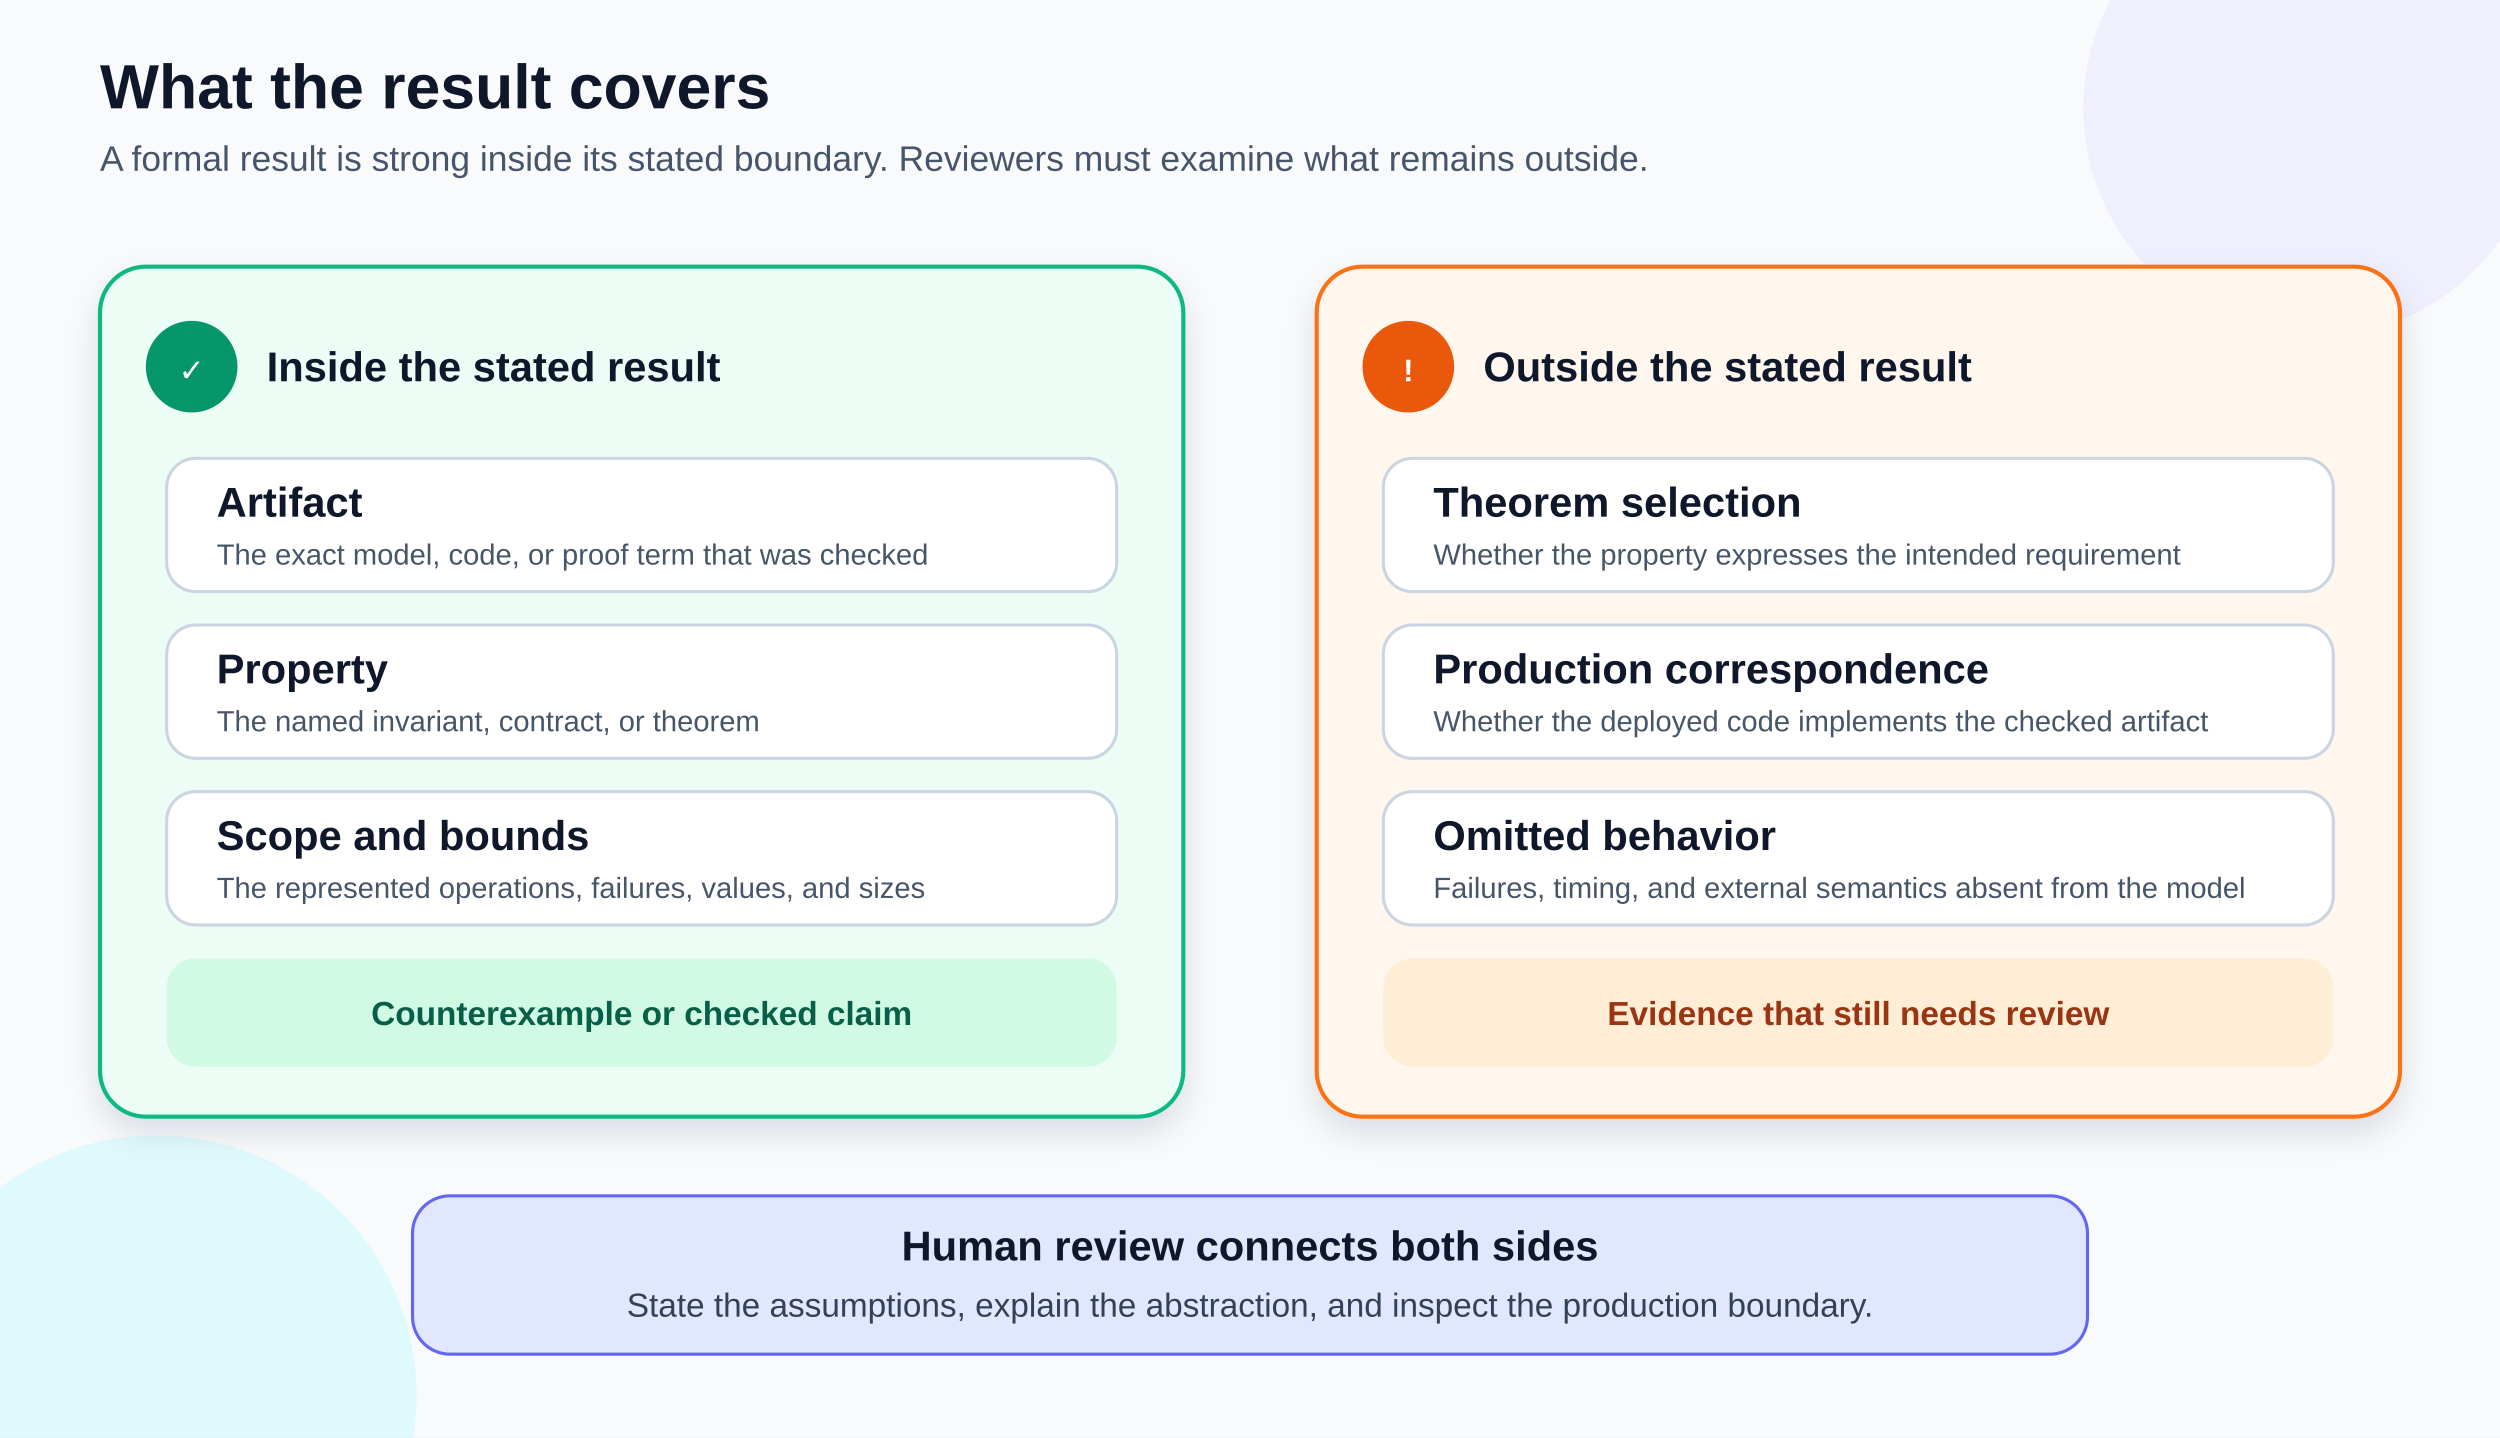
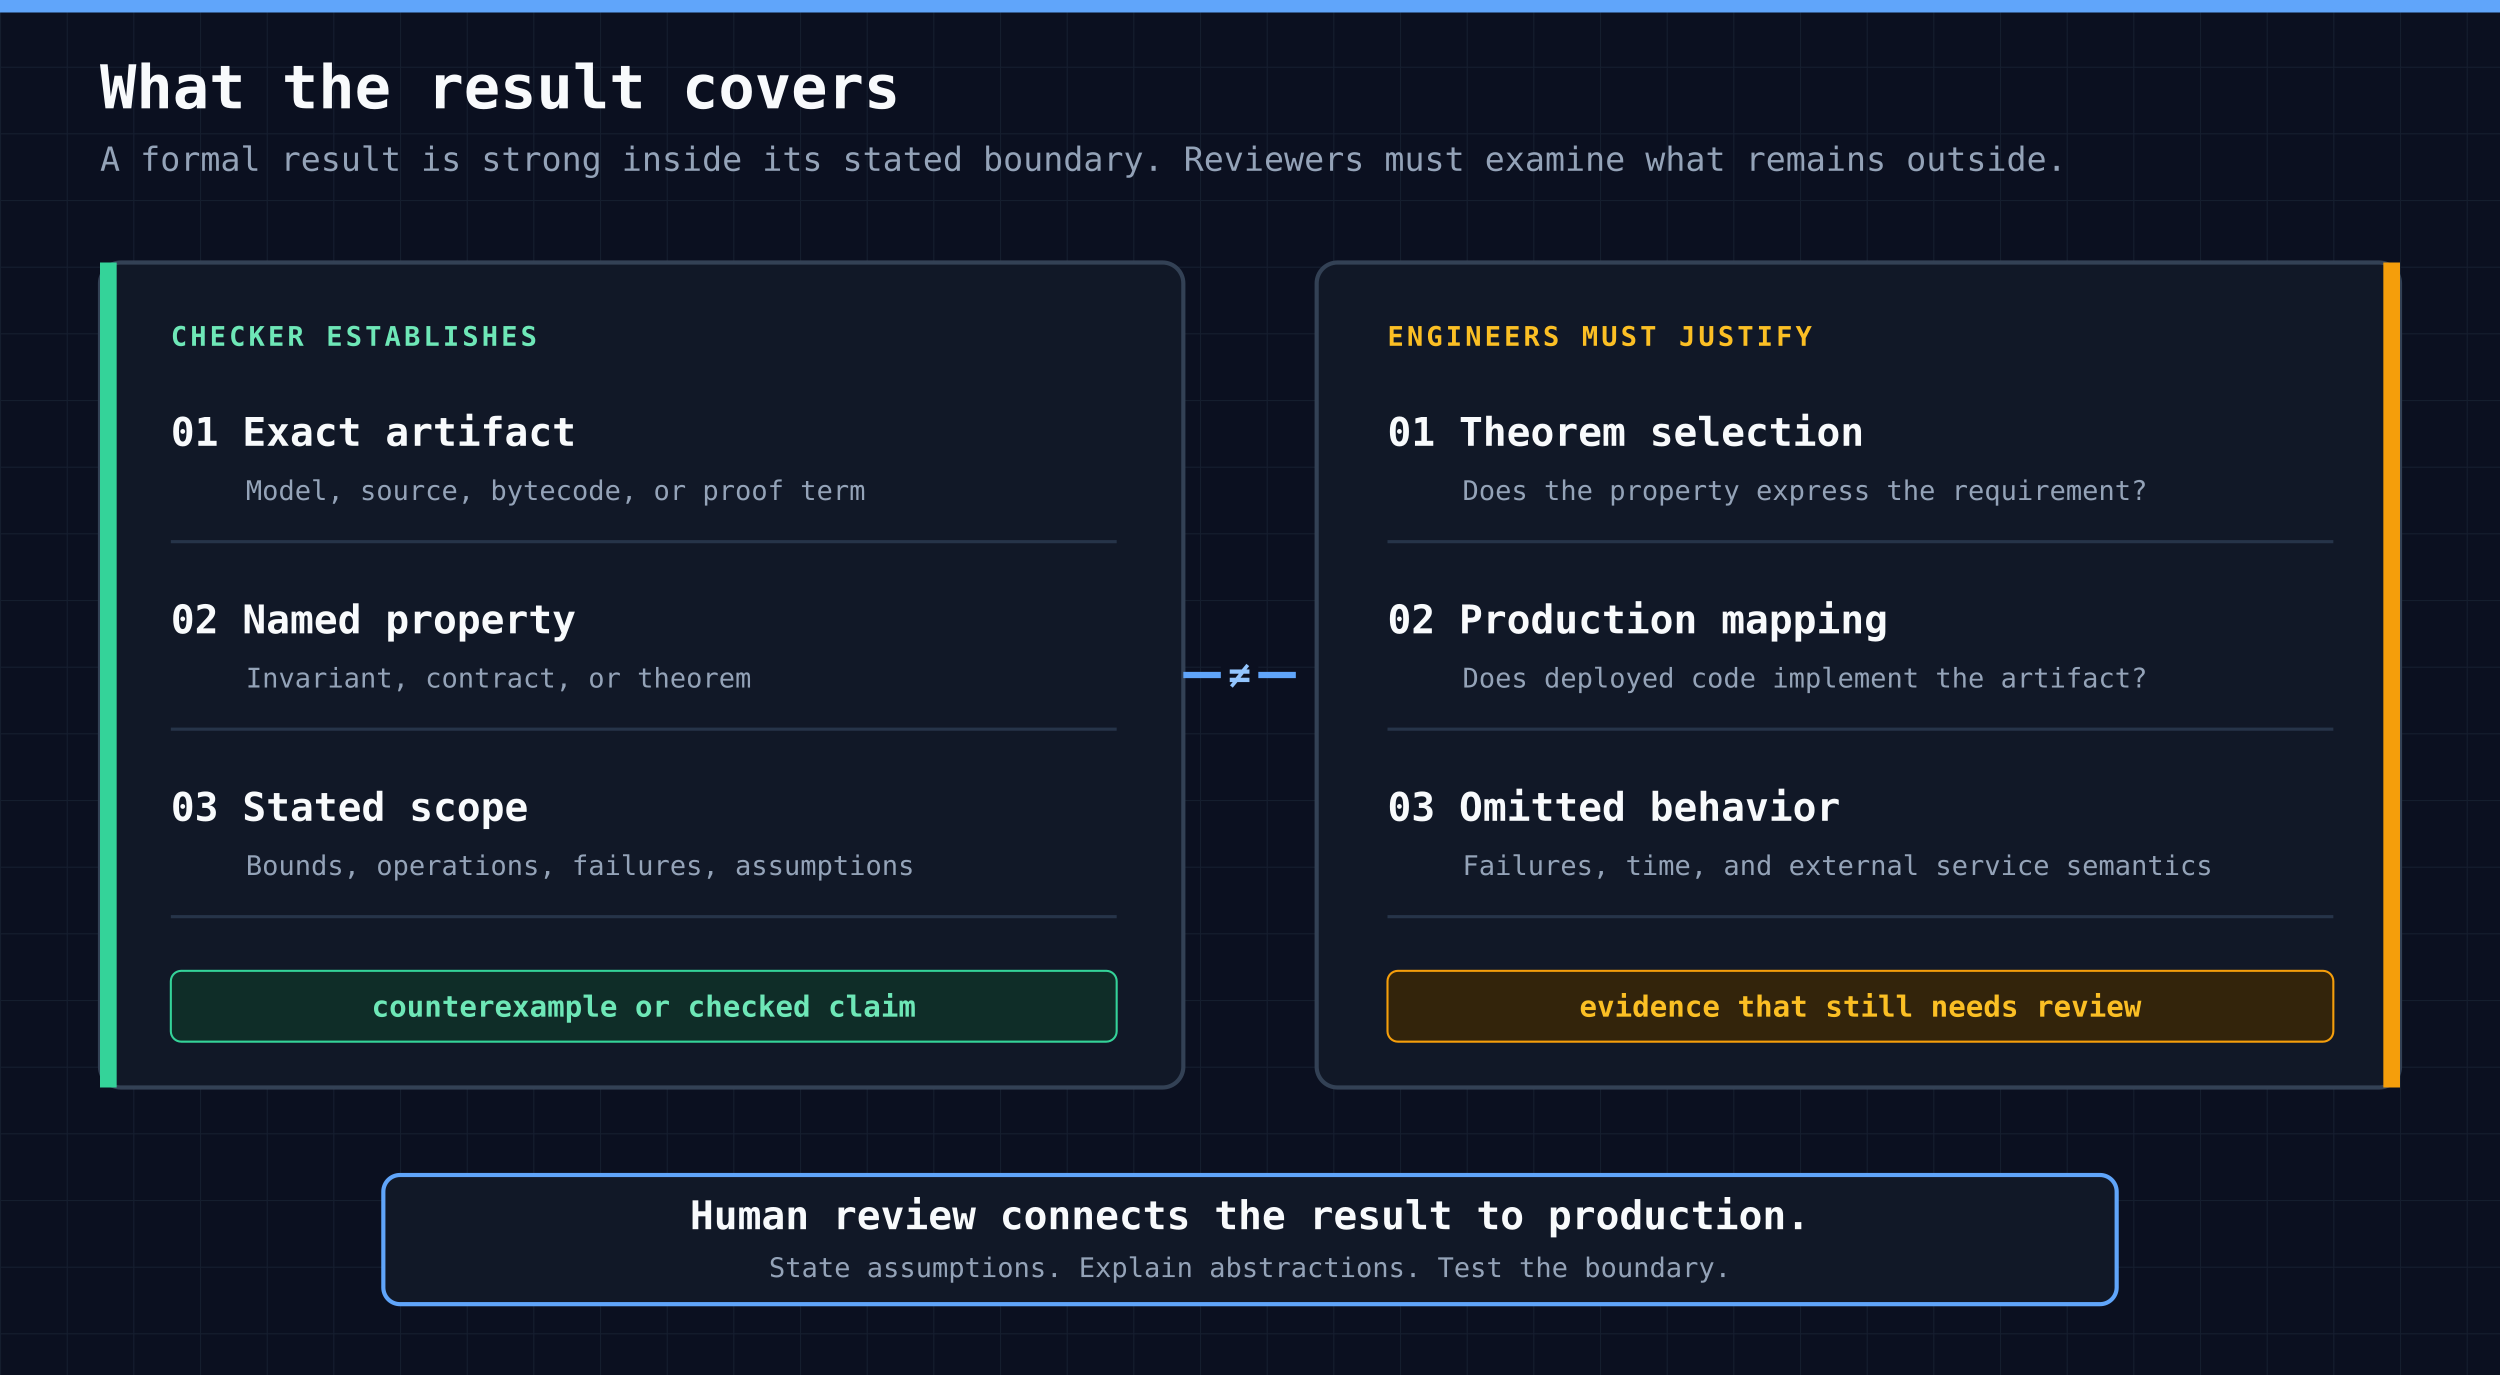
- <svg xmlns="http://www.w3.org/2000/svg" width="1200" height="690" viewBox="0 0 1200 690" role="img" aria-labelledby="diagram-title diagram-description">
+ <svg xmlns="http://www.w3.org/2000/svg" width="1200" height="660" viewBox="0 0 1200 660" role="img" aria-labelledby="diagram-title diagram-description">
  <defs>
    <marker id="formal-arrow" markerWidth="10" markerHeight="10" refX="9" refY="3" orient="auto" markerUnits="strokeWidth">
-       <path d="M0,0 L0,6 L9,3 z" fill="#475569" />
+       <path d="M0,0 L0,6 L9,3 z" fill="#64748b" />
    </marker>
-     <filter id="formal-shadow" x="-15%" y="-15%" width="130%" height="145%">
-       <feDropShadow dx="0" dy="7" stdDeviation="8" flood-color="#0f172a" flood-opacity=".12" />
-     </filter>
+     <pattern id="formal-grid" width="32" height="32" patternUnits="userSpaceOnUse">
+       <path d="M32 0H0V32" fill="none" stroke="#1e293b" stroke-width="1" />
+     </pattern>
    <style>
-       .formal-title { fill: #0f172a; font: 700 30px Arial, sans-serif; }
-       .formal-subtitle { fill: #475569; font: 17px Arial, sans-serif; }
-       .formal-card { stroke: #cbd5e1; stroke-width: 1.5; }
-       .formal-card-title { fill: #0f172a; font: 700 20px Arial, sans-serif; }
-       .formal-card-copy { fill: #334155; font: 16px Arial, sans-serif; }
-       .formal-small { fill: #475569; font: 14px Arial, sans-serif; }
-       .formal-chip { fill: #ffffff; font: 700 15px Arial, sans-serif; }
-       .formal-arrow { fill: none; stroke: #475569; stroke-width: 3; marker-end: url(#formal-arrow); }
-       .formal-dashed { fill: none; stroke: #64748b; stroke-width: 2; stroke-dasharray: 8 7; }
-       .formal-lane { fill: none; stroke: #cbd5e1; stroke-width: 2; }
+       .formal-title { fill: #f8fafc; font: 700 29px "DejaVu Sans Mono", monospace; }
+       .formal-subtitle { fill: #94a3b8; font: 16px "DejaVu Sans Mono", monospace; }
+       .formal-panel { fill: #111827; stroke: #334155; stroke-width: 2; }
+       .formal-card-title { fill: #f8fafc; font: 700 19px "DejaVu Sans Mono", monospace; }
+       .formal-card-copy { fill: #cbd5e1; font: 15px "DejaVu Sans Mono", monospace; }
+       .formal-small { fill: #94a3b8; font: 13px "DejaVu Sans Mono", monospace; }
+       .formal-chip { fill: #f8fafc; font: 700 15px "DejaVu Sans Mono", monospace; }
+       .formal-label { fill: #93c5fd; font: 700 13px "DejaVu Sans Mono", monospace; letter-spacing: 1.5px; }
+       .formal-step { fill: #64748b; font: 13px "DejaVu Sans Mono", monospace; }
+       .formal-arrow { fill: none; stroke: #64748b; stroke-width: 2.5; marker-end: url(#formal-arrow); }
+       .formal-dashed { fill: none; stroke: #475569; stroke-width: 2; stroke-dasharray: 8 7; marker-end: url(#formal-arrow); }
+       .formal-lane { fill: none; stroke: #334155; stroke-width: 2; stroke-dasharray: 7 7; }
    </style>
  </defs>
-   <rect width="1200" height="690" fill="#f8fafc" />
-   <circle cx="1110" cy="52" r="110" fill="#ede9fe" opacity=".7" />
-   <circle cx="75" cy="670" r="125" fill="#cffafe" opacity=".6" />
+   <rect width="1200" height="660" fill="#0b1020" />
+   <rect width="1200" height="660" fill="url(#formal-grid)" opacity=".55" />
+   <rect width="1200" height="6" fill="#60a5fa" />
  <text x="48" y="52" class="formal-title">What the result covers</text>
  <text x="48" y="82" class="formal-subtitle">A formal result is strong inside its stated boundary. Reviewers must examine what remains outside.</text>
-   <g filter="url(#formal-shadow)">
-     <rect x="48" y="128" width="520" height="408" rx="22" fill="#ecfdf5" stroke="#10b981" stroke-width="2" />
-     <rect x="632" y="128" width="520" height="408" rx="22" fill="#fff7ed" stroke="#f97316" stroke-width="2" />
-   </g>
-   <circle cx="92" cy="176" r="22" fill="#059669" />
-   <text x="92" y="183" class="formal-chip" text-anchor="middle">✓</text>
-   <text x="128" y="183" class="formal-card-title">Inside the stated result</text>
-   <rect x="80" y="220" width="456" height="64" rx="14" fill="#ffffff" class="formal-card" />
-   <text x="104" y="248" class="formal-card-title">Artifact</text>
-   <text x="104" y="271" class="formal-small">The exact model, code, or proof term that was checked</text>
-   <rect x="80" y="300" width="456" height="64" rx="14" fill="#ffffff" class="formal-card" />
-   <text x="104" y="328" class="formal-card-title">Property</text>
-   <text x="104" y="351" class="formal-small">The named invariant, contract, or theorem</text>
-   <rect x="80" y="380" width="456" height="64" rx="14" fill="#ffffff" class="formal-card" />
-   <text x="104" y="408" class="formal-card-title">Scope and bounds</text>
-   <text x="104" y="431" class="formal-small">The represented operations, failures, values, and sizes</text>
-   <rect x="80" y="460" width="456" height="52" rx="14" fill="#d1fae5" />
-   <text x="308" y="492" fill="#065f46" font-family="Arial, sans-serif" font-size="16" font-weight="700" text-anchor="middle">Counterexample or checked claim</text>
-   <circle cx="676" cy="176" r="22" fill="#ea580c" />
-   <text x="676" y="183" class="formal-chip" text-anchor="middle">!</text>
-   <text x="712" y="183" class="formal-card-title">Outside the stated result</text>
-   <rect x="664" y="220" width="456" height="64" rx="14" fill="#ffffff" class="formal-card" />
-   <text x="688" y="248" class="formal-card-title">Theorem selection</text>
-   <text x="688" y="271" class="formal-small">Whether the property expresses the intended requirement</text>
-   <rect x="664" y="300" width="456" height="64" rx="14" fill="#ffffff" class="formal-card" />
-   <text x="688" y="328" class="formal-card-title">Production correspondence</text>
-   <text x="688" y="351" class="formal-small">Whether the deployed code implements the checked artifact</text>
-   <rect x="664" y="380" width="456" height="64" rx="14" fill="#ffffff" class="formal-card" />
-   <text x="688" y="408" class="formal-card-title">Omitted behavior</text>
-   <text x="688" y="431" class="formal-small">Failures, timing, and external semantics absent from the model</text>
-   <rect x="664" y="460" width="456" height="52" rx="14" fill="#ffedd5" />
-   <text x="892" y="492" fill="#9a3412" font-family="Arial, sans-serif" font-size="16" font-weight="700" text-anchor="middle">Evidence that still needs review</text>
-   <rect x="198" y="574" width="804" height="76" rx="18" fill="#e0e7ff" stroke="#6366f1" stroke-width="1.5" />
-   <text x="600" y="605" class="formal-card-title" text-anchor="middle">Human review connects both sides</text>
-   <text x="600" y="632" class="formal-card-copy" text-anchor="middle">State the assumptions, explain the abstraction, and inspect the production boundary.</text>
+   <rect x="48" y="126" width="520" height="396" rx="10" class="formal-panel" />
+   <rect x="48" y="126" width="8" height="396" fill="#34d399" />
+   <text x="82" y="166" fill="#6ee7b7" font-family="DejaVu Sans Mono, monospace" font-size="13" font-weight="700" letter-spacing="1.5px">CHECKER ESTABLISHES</text>
+   <text x="82" y="214" class="formal-card-title">01  Exact artifact</text>
+   <text x="118" y="240" class="formal-small">Model, source, bytecode, or proof term</text>
+   <path d="M82 260H536" stroke="#263449" stroke-width="1.5" />
+   <text x="82" y="304" class="formal-card-title">02  Named property</text>
+   <text x="118" y="330" class="formal-small">Invariant, contract, or theorem</text>
+   <path d="M82 350H536" stroke="#263449" stroke-width="1.5" />
+   <text x="82" y="394" class="formal-card-title">03  Stated scope</text>
+   <text x="118" y="420" class="formal-small">Bounds, operations, failures, assumptions</text>
+   <path d="M82 440H536" stroke="#263449" stroke-width="1.5" />
+   <rect x="82" y="466" width="454" height="34" rx="5" fill="#0f2d28" stroke="#34d399" />
+   <text x="309" y="488" fill="#6ee7b7" font-family="DejaVu Sans Mono, monospace" font-size="14" font-weight="700" text-anchor="middle">counterexample or checked claim</text>
+   <rect x="632" y="126" width="520" height="396" rx="10" class="formal-panel" />
+   <rect x="1144" y="126" width="8" height="396" fill="#f59e0b" />
+   <text x="666" y="166" fill="#fbbf24" font-family="DejaVu Sans Mono, monospace" font-size="13" font-weight="700" letter-spacing="1.5px">ENGINEERS MUST JUSTIFY</text>
+   <text x="666" y="214" class="formal-card-title">01  Theorem selection</text>
+   <text x="702" y="240" class="formal-small">Does the property express the requirement?</text>
+   <path d="M666 260H1120" stroke="#263449" stroke-width="1.5" />
+   <text x="666" y="304" class="formal-card-title">02  Production mapping</text>
+   <text x="702" y="330" class="formal-small">Does deployed code implement the artifact?</text>
+   <path d="M666 350H1120" stroke="#263449" stroke-width="1.5" />
+   <text x="666" y="394" class="formal-card-title">03  Omitted behavior</text>
+   <text x="702" y="420" class="formal-small">Failures, time, and external service semantics</text>
+   <path d="M666 440H1120" stroke="#263449" stroke-width="1.5" />
+   <rect x="666" y="466" width="454" height="34" rx="5" fill="#33240b" stroke="#f59e0b" />
+   <text x="893" y="488" fill="#fbbf24" font-family="DejaVu Sans Mono, monospace" font-size="14" font-weight="700" text-anchor="middle">evidence that still needs review</text>
+   <path d="M568 324H622" stroke="#60a5fa" stroke-width="3" />
+   <rect x="586" y="310" width="18" height="28" fill="#0b1020" />
+   <text x="595" y="330" fill="#93c5fd" font-family="DejaVu Sans Mono, monospace" font-size="18" font-weight="700" text-anchor="middle">≠</text>
+   <rect x="184" y="564" width="832" height="62" rx="8" fill="#111827" stroke="#60a5fa" stroke-width="2" />
+   <text x="600" y="590" class="formal-card-title" text-anchor="middle">Human review connects the result to production.</text>
+   <text x="600" y="613" class="formal-small" text-anchor="middle">State assumptions. Explain abstractions. Test the boundary.</text>
</svg>
